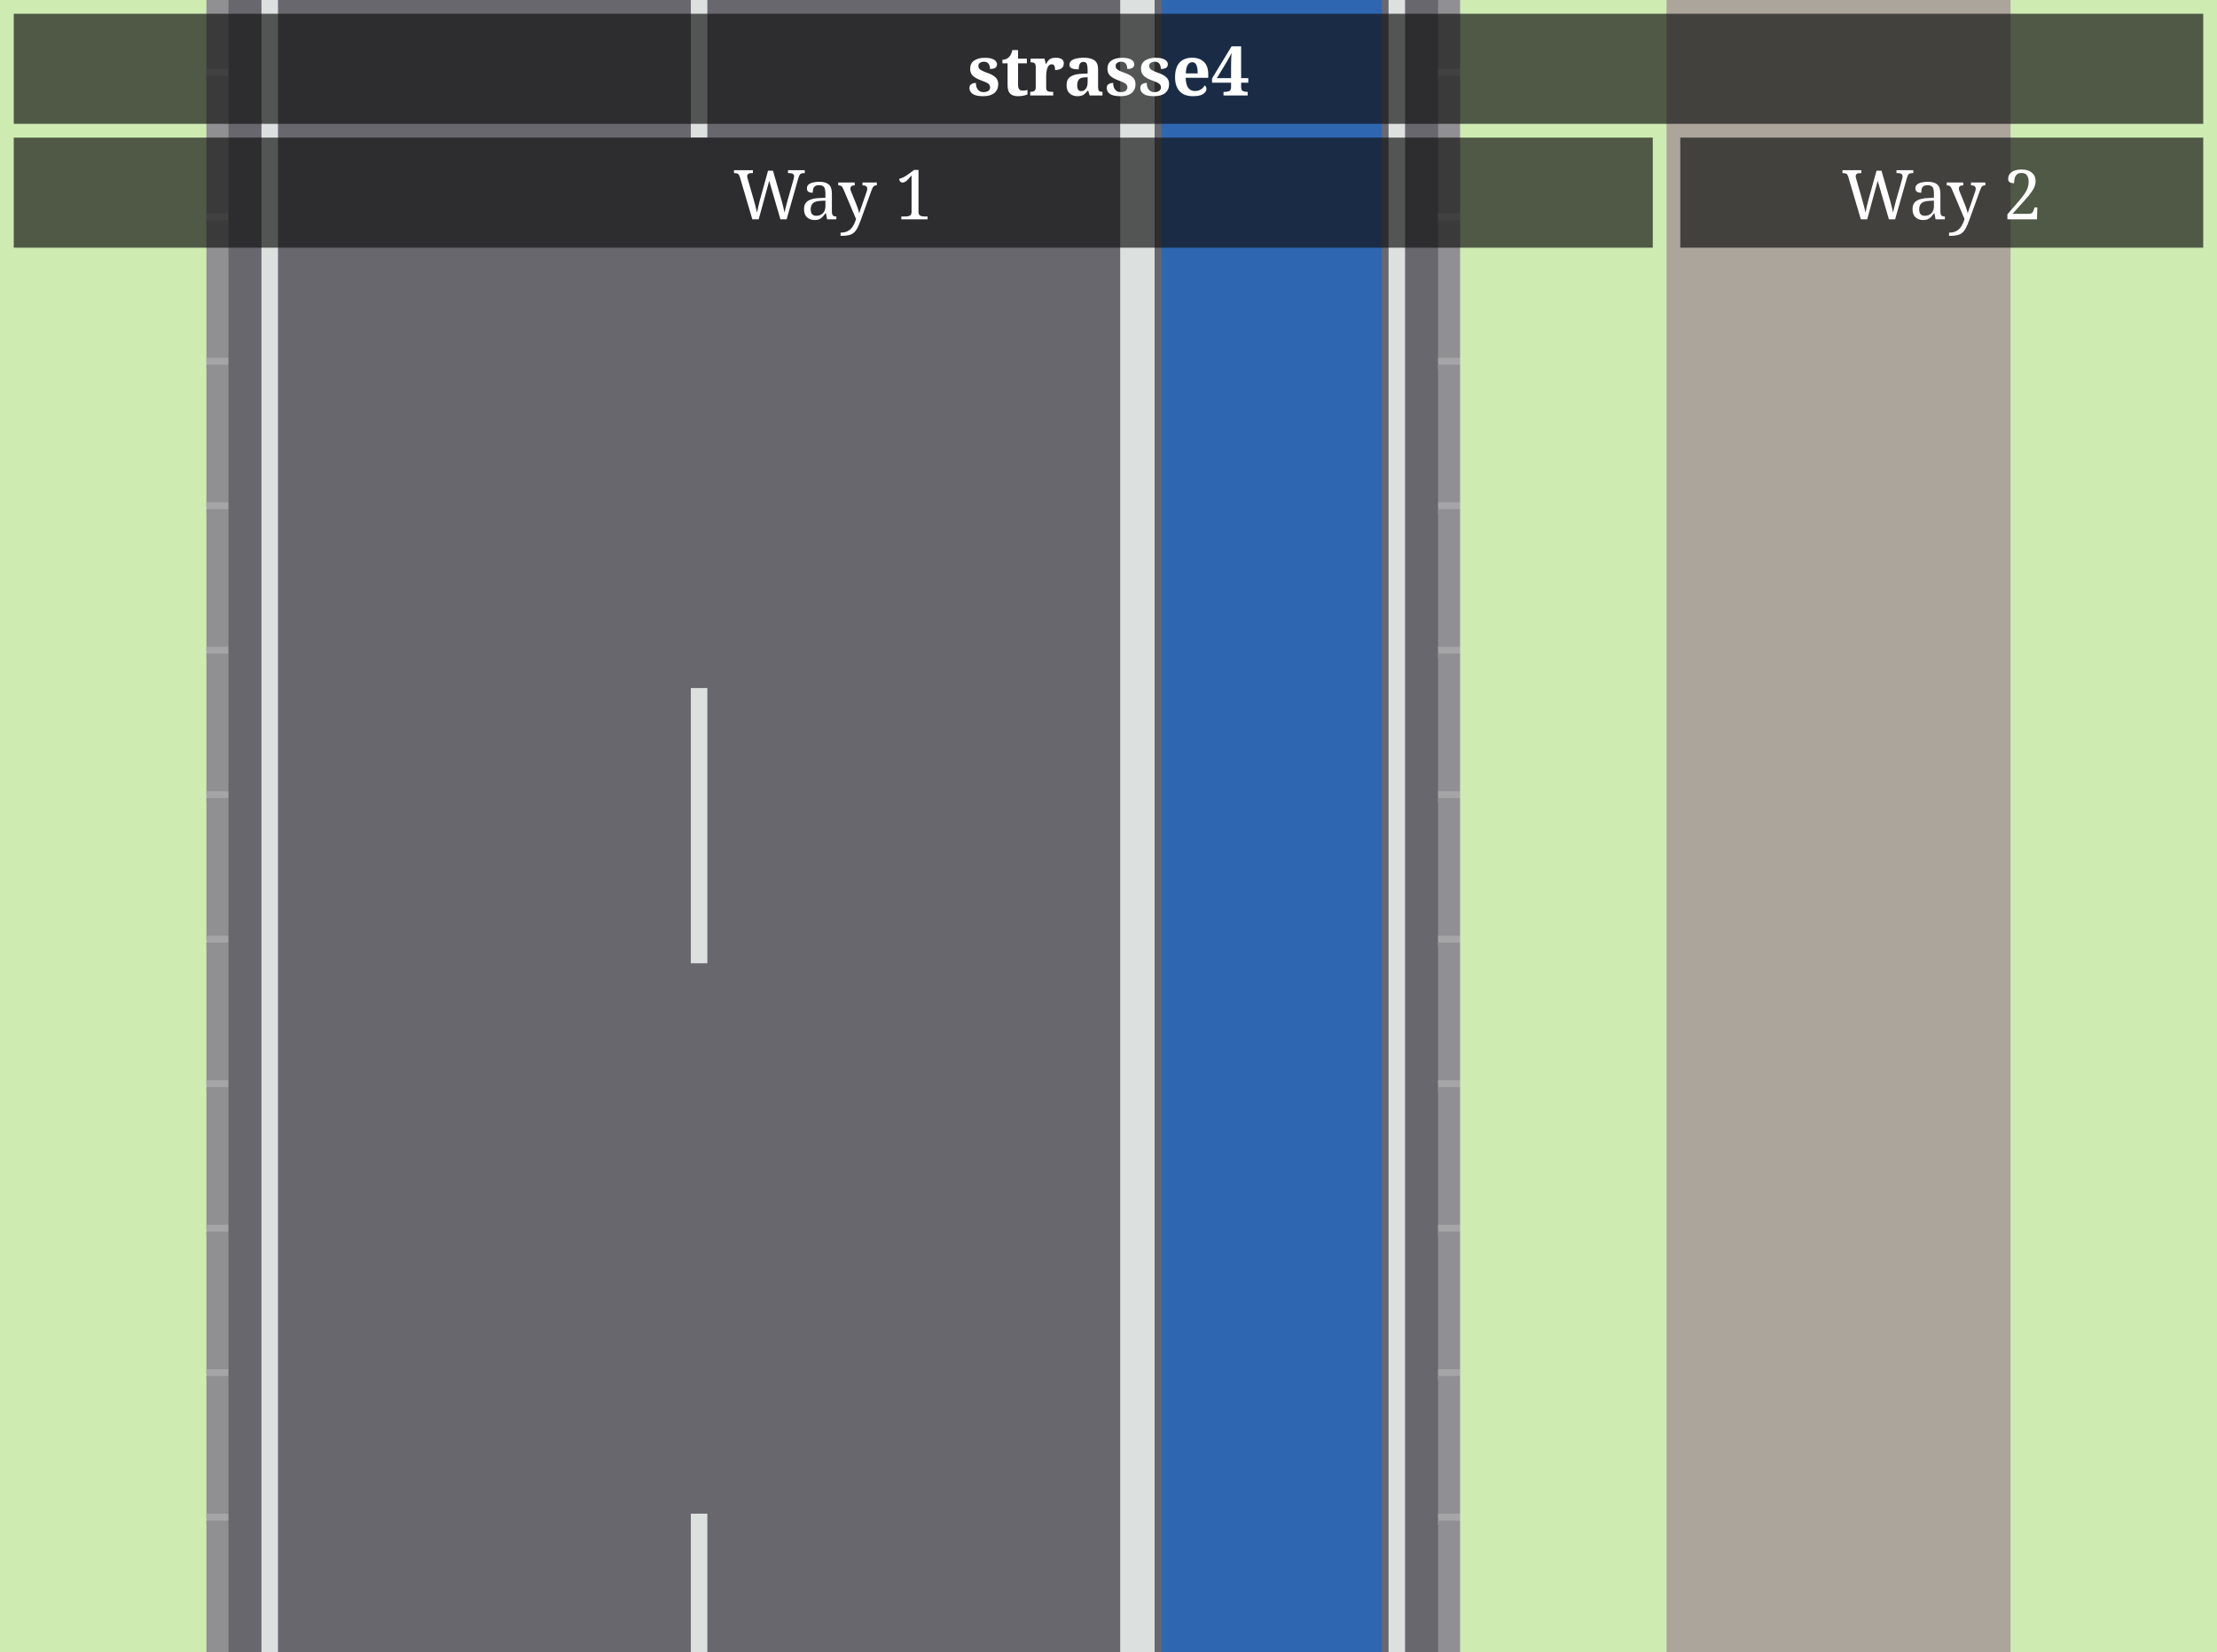
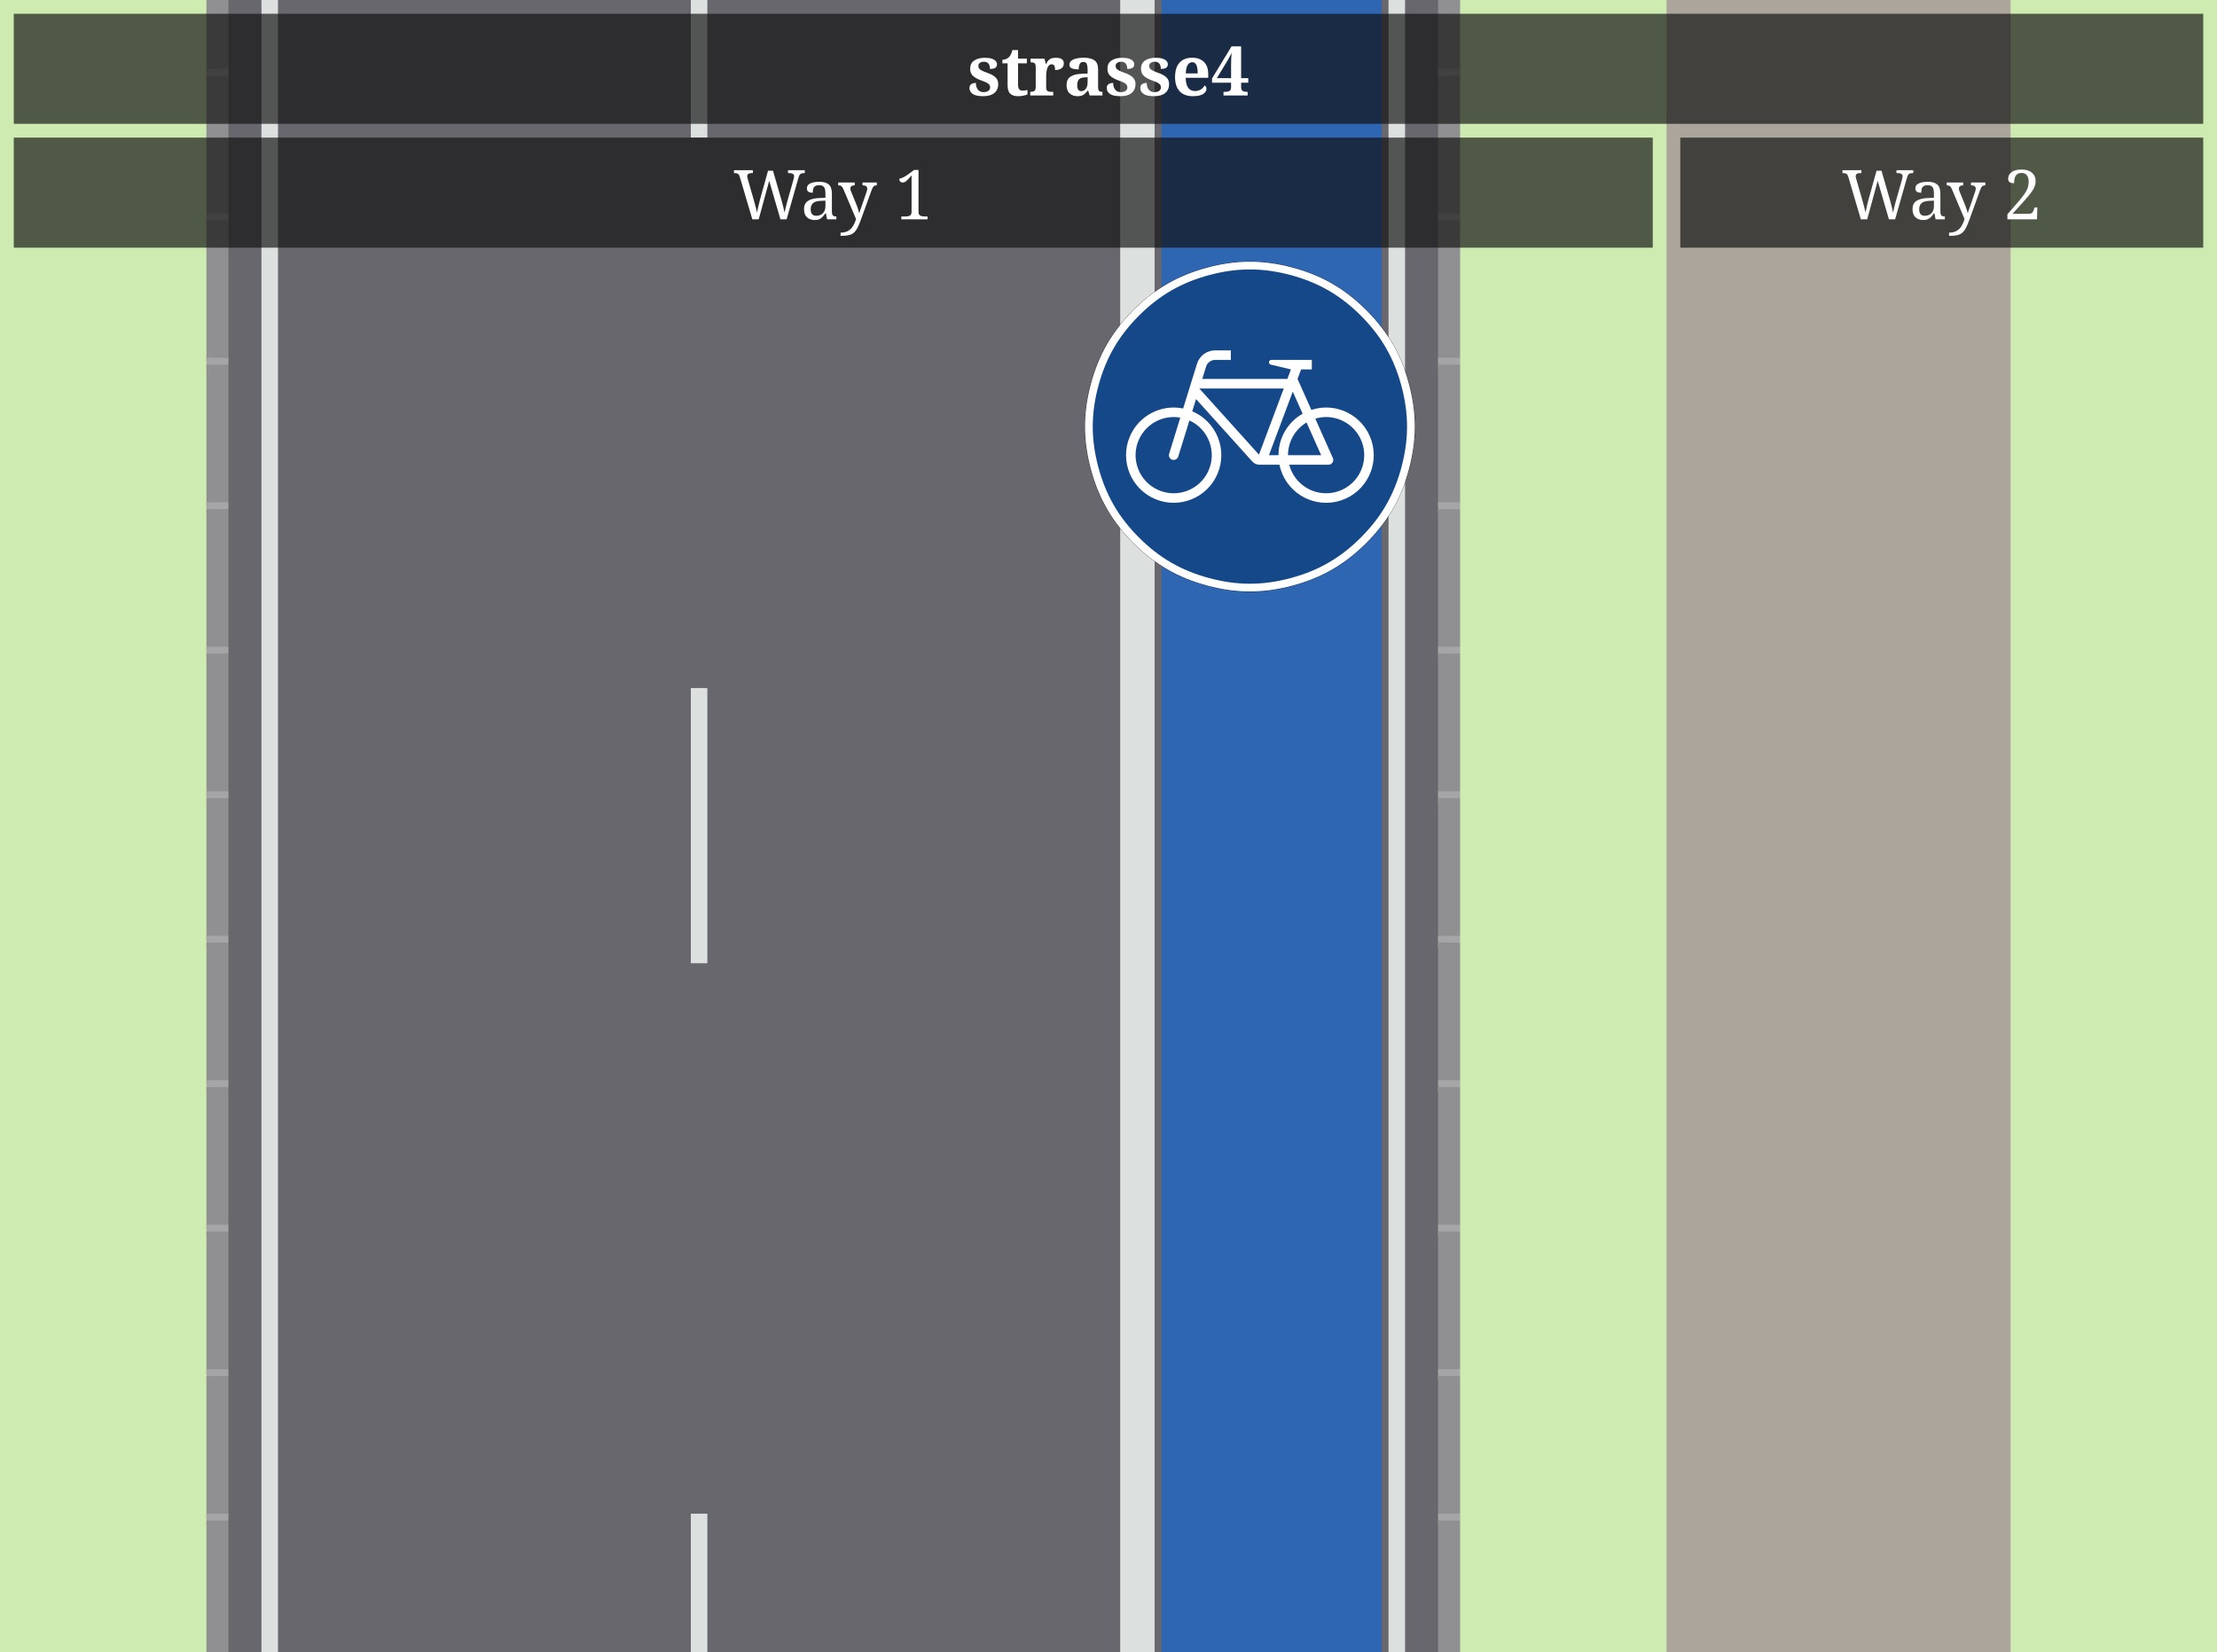
<svg xmlns="http://www.w3.org/2000/svg" baseProfile="full" height="1200" version="1.1" width="1611">
  <defs />
  <rect fill="#ceecb2" height="1203.14" width="153.14" x="0" y="0" />
  <rect fill="#909092" height="53.14" width="19.14" x="150" y="0" />
  <rect fill="#a5a5a7" height="8.14" width="19.14" x="150" y="50.0" />
  <rect fill="#909092" height="103.14" width="19.14" x="150" y="55.0" />
  <rect fill="#a5a5a7" height="8.14" width="19.14" x="150" y="155.0" />
  <rect fill="#909092" height="103.14" width="19.14" x="150" y="160.0" />
  <rect fill="#a5a5a7" height="8.14" width="19.14" x="150" y="260.0" />
  <rect fill="#909092" height="103.14" width="19.14" x="150" y="265.0" />
  <rect fill="#a5a5a7" height="8.14" width="19.14" x="150" y="365.0" />
  <rect fill="#909092" height="103.14" width="19.14" x="150" y="370.0" />
  <rect fill="#a5a5a7" height="8.14" width="19.14" x="150" y="470.0" />
  <rect fill="#909092" height="103.14" width="19.14" x="150" y="475.0" />
  <rect fill="#a5a5a7" height="8.14" width="19.14" x="150" y="575.0" />
  <rect fill="#909092" height="103.14" width="19.14" x="150" y="580.0" />
  <rect fill="#a5a5a7" height="8.14" width="19.14" x="150" y="680.0" />
  <rect fill="#909092" height="103.14" width="19.14" x="150" y="685.0" />
  <rect fill="#a5a5a7" height="8.14" width="19.14" x="150" y="785.0" />
  <rect fill="#909092" height="103.14" width="19.14" x="150" y="790.0" />
  <rect fill="#a5a5a7" height="8.14" width="19.14" x="150" y="890.0" />
  <rect fill="#909092" height="103.14" width="19.14" x="150" y="895.0" />
  <rect fill="#a5a5a7" height="8.14" width="19.14" x="150" y="995.0" />
  <rect fill="#909092" height="103.14" width="19.14" x="150" y="1000.0" />
  <rect fill="#a5a5a7" height="8.14" width="19.14" x="150" y="1100.0" />
  <rect fill="#909092" height="103.14" width="19.14" x="150" y="1105.0" />
  <rect fill="#68676e" height="1203.14" width="27.14" x="166" y="0" />
  <rect fill="#dce0df" height="1203.14" width="15.14" x="190" y="0" />
  <rect fill="#68676e" height="1203.14" width="303.14" x="202" y="0" />
  <rect fill="#dce0df" height="103.14" width="15.14" x="502" y="0" />
  <rect fill="#68676e" height="403.14" width="15.14" x="502" y="100.0" />
  <rect fill="#dce0df" height="203.14" width="15.14" x="502" y="500.0" />
  <rect fill="#68676e" height="403.14" width="15.14" x="502" y="700.0" />
  <rect fill="#dce0df" height="203.14" width="15.14" x="502" y="1100.0" />
  <rect fill="#68676e" height="1203.14" width="303.14" x="514" y="0" />
  <rect fill="#dce0df" height="5003.14" width="28.14" x="814" y="0" />
  <rect fill="#68676e" height="1203.14" width="8.14" x="839" y="0" />
  <rect fill="#2f66b2" height="1203.14" width="163.14" x="844" y="0" />
  <rect fill="#68676e" height="1203.14" width="8.14" x="1004" y="0" />
  <rect fill="#dce0df" height="5003.14" width="15.14" x="1009" y="0" />
  <rect fill="#68676e" height="1203.14" width="27.14" x="1021" y="0" />
  <rect fill="#909092" height="53.14" width="19.14" x="1045" y="0" />
  <rect fill="#a5a5a7" height="8.14" width="19.14" x="1045" y="50.0" />
  <rect fill="#909092" height="103.14" width="19.14" x="1045" y="55.0" />
  <rect fill="#a5a5a7" height="8.14" width="19.14" x="1045" y="155.0" />
  <rect fill="#909092" height="103.14" width="19.14" x="1045" y="160.0" />
  <rect fill="#a5a5a7" height="8.14" width="19.14" x="1045" y="260.0" />
  <rect fill="#909092" height="103.14" width="19.14" x="1045" y="265.0" />
  <rect fill="#a5a5a7" height="8.14" width="19.14" x="1045" y="365.0" />
  <rect fill="#909092" height="103.14" width="19.14" x="1045" y="370.0" />
  <rect fill="#a5a5a7" height="8.14" width="19.14" x="1045" y="470.0" />
  <rect fill="#909092" height="103.14" width="19.14" x="1045" y="475.0" />
  <rect fill="#a5a5a7" height="8.14" width="19.14" x="1045" y="575.0" />
  <rect fill="#909092" height="103.14" width="19.14" x="1045" y="580.0" />
  <rect fill="#a5a5a7" height="8.14" width="19.14" x="1045" y="680.0" />
  <rect fill="#909092" height="103.14" width="19.14" x="1045" y="685.0" />
  <rect fill="#a5a5a7" height="8.14" width="19.14" x="1045" y="785.0" />
  <rect fill="#909092" height="103.14" width="19.14" x="1045" y="790.0" />
  <rect fill="#a5a5a7" height="8.14" width="19.14" x="1045" y="890.0" />
  <rect fill="#909092" height="103.14" width="19.14" x="1045" y="895.0" />
  <rect fill="#a5a5a7" height="8.14" width="19.14" x="1045" y="995.0" />
  <rect fill="#909092" height="103.14" width="19.14" x="1045" y="1000.0" />
  <rect fill="#a5a5a7" height="8.14" width="19.14" x="1045" y="1100.0" />
  <rect fill="#909092" height="103.14" width="19.14" x="1045" y="1105.0" />
  <rect fill="#ceecb2" height="1203.14" width="153.14" x="1061" y="0" />
  <rect fill="#0f0f0f" height="80.0" opacity="0.667" width="1191.0" x="10.0" y="100.0" />
  <text fill="#ffffff" style="font-size:50.0px;font-family:serif;font-weight:normal;text-anchor:middle;dominant-baseline:central" x="605.5" y="140.0">Way 1</text>
  <rect fill="#aca59b" height="1203.14" width="253.14" x="1211" y="0" />
  <rect fill="#ceecb2" height="1203.14" width="153.14" x="1461" y="0" />
  <rect fill="#0f0f0f" height="80.0" opacity="0.667" width="380.0" x="1221.0" y="100.0" />
  <text fill="#ffffff" style="font-size:50.0px;font-family:serif;font-weight:normal;text-anchor:middle;dominant-baseline:central" x="1411.0" y="140.0">Way 2</text>
  <rect fill="#0f0f0f" height="80.0" opacity="0.667" width="1591.0" x="10.0" y="10.0" />
  <text fill="#ffffff" style="font-size:50.0px;font-family:serif;font-weight:bold;text-anchor:middle;dominant-baseline:central" x="805.5" y="50.0">strasse4</text>
+   <g transform="translate(788.25, 190.0) scale(1 1) translate(0, 0) scale(0.3986565 0.3986565) ">
+     <link type="text/css" rel="stylesheet" id="dark-mode-custom-link" />
+     <link type="text/css" rel="stylesheet" id="dark-mode-general-link" />
+     <style lang="en" type="text/css" id="dark-mode-custom-style" />
+     <style lang="en" type="text/css" id="dark-mode-native-style" />
+     <defs id="defs5644" />
+     <g transform="matrix(1.333333,0,0,-1.333333,0,602.0239)" id="g5648">
+       <g id="g5650">
+         <path id="path5652" style="fill:#000000;fill-opacity:1;fill-rule:evenodd;stroke:none" d="m 385.148,385.104 c 29.325,-29.32 47.579,-60.934 58.317,-100.992 10.734,-40.098 10.734,-76.61 0,-116.703 C 432.73,127.346 414.457,95.717 385.117,66.377 355.793,37.053 324.176,18.795 284.098,8.041 244.023,-2.677 207.492,-2.693 167.418,8.061 c -40.063,10.738 -71.676,28.992 -101,58.316 -29.34,29.34 -47.613,60.969 -58.363,101.047 -10.739,40.063 -10.739,76.61 0,116.668 10.75,40.074 29.004,71.692 58.332,101.012 29.336,29.34 60.972,47.617 101.027,58.355 40.078,10.75 76.609,10.735 116.688,0.016 40.074,-10.754 71.707,-29.027 101.046,-58.371 z m -0.265,-0.262 c -29.297,29.301 -60.856,47.531 -100.879,58.27 -40.024,10.707 -76.473,10.722 -116.492,-0.016 C 127.504,432.373 95.953,414.143 66.652,384.842 37.367,355.557 19.148,324.018 8.41,283.998 -2.309,243.994 -2.309,207.53 8.414,167.526 19.152,127.502 37.387,95.944 66.688,66.643 95.969,37.362 127.512,19.147 167.512,8.424 207.535,-2.314 243.98,-2.295 284.004,8.405 c 40.023,10.738 71.562,28.953 100.848,58.234 29.3,29.301 47.531,60.859 58.25,100.867 10.722,40.039 10.722,76.469 0,116.504 -10.715,40.008 -28.934,71.551 -58.219,100.832 z" />
+         <path id="path5654" style="fill:#ffffff;fill-opacity:1;fill-rule:evenodd;stroke:none" d="m 66.652,384.842 c 29.301,29.301 60.852,47.531 100.86,58.254 40.019,10.738 76.468,10.723 116.492,0.016 40.023,-10.739 71.582,-28.969 100.879,-58.27 29.289,-29.281 47.504,-60.824 58.219,-100.832 10.722,-40.035 10.722,-76.469 0.003,-116.508 C 432.383,127.498 414.152,95.94 384.852,66.639 355.566,37.358 324.027,19.143 284.008,8.405 243.984,-2.298 207.535,-2.314 167.512,8.424 127.512,19.147 95.973,37.358 66.688,66.643 37.387,95.944 19.156,127.502 8.414,167.526 c -10.723,40.004 -10.723,76.468 0,116.476 10.734,40.016 28.953,71.555 58.238,100.84 z" />
+         <path id="path5656" style="fill:#154889;fill-opacity:1;fill-rule:evenodd;stroke:none" d="m 74.094,377.432 c 27.91,27.91 58,45.301 96.148,55.496 38.141,10.231 72.914,10.231 111.043,0.02 38.141,-10.196 68.25,-27.602 96.176,-55.532 27.914,-27.91 45.266,-58.004 55.477,-96.125 10.214,-38.164 10.214,-72.902 0.003,-111.062 C 422.727,132.104 405.355,101.994 377.445,74.084 349.516,46.159 319.426,28.768 281.285,18.573 243.156,8.358 208.383,8.358 170.238,18.588 132.094,28.784 102.023,46.159 74.109,74.065 c -27.925,27.933 -45.332,58.039 -55.523,96.179 -10.219,38.125 -10.219,72.903 0,111.028 10.191,38.14 27.582,68.234 55.508,96.16 z" />
+         <path id="path5658" style="fill:#ffffff;fill-opacity:1;fill-rule:nonzero;stroke:none" d="m 342.988,136.233 c -27.863,-7.188 -56.285,9.57 -63.476,37.433 h 53.703 c 0.922,0 1.816,0.196 2.648,0.559 3.289,1.465 4.77,5.312 3.289,8.602 l -24.027,53.792 c 0.602,0.192 1.203,0.352 1.809,0.512 27.851,7.192 56.273,-9.558 63.476,-37.422 7.188,-27.863 -9.57,-56.285 -37.422,-63.472 z m -39.8,95.152 19.98,-44.703 h -45.316 c 0,18.316 9.636,35.293 25.336,44.703 z m -38.352,-44.703 h -13.027 l 32.562,86.832 13.492,-30.172 c -20.41,-11.558 -33.027,-33.199 -33.027,-56.66 z m -26.68,0.695 -81.554,90.473 h 115.48 z m -69.14,-22.199 c -11.879,-26.215 -42.746,-37.82 -68.961,-25.953 -26.203,11.879 -37.821,42.758 -25.942,68.961 9.821,21.672 33.086,33.937 56.512,29.797 l -15.277,-49.367 c -1.075,-3.45 0.851,-7.09 4.289,-8.157 3.433,-1.058 7.086,0.864 8.144,4.289 l 15.293,49.379 c 26.199,-11.867 37.817,-42.746 25.942,-68.949 z m 222.859,41.688 c -11.148,34.199 -47.91,52.882 -82.098,41.73 l -18.898,42.281 4.891,13.028 h 14.656 v 13.015 h -55.352 c -1.511,0 -2.824,-1.023 -3.176,-2.492 -0.421,-1.754 0.665,-3.504 2.415,-3.926 l 27.542,-6.601 -4.878,-13.024 H 160.641 l 5.222,16.871 c 1.696,5.461 6.735,9.172 12.446,9.172 h 21.402 v 13.028 h -21.402 c -11.422,0 -21.512,-7.43 -24.883,-18.344 l -18.918,-61.106 c -30.356,6.164 -60.848,-9.91 -72.918,-38.433 -14.02,-33.121 1.48,-71.34 34.598,-85.356 33.121,-14.015 71.335,1.469 85.355,34.586 14.016,33.121 -1.469,71.34 -34.602,85.356 l 5.18,16.726 76.988,-85.422 c 2.473,-2.742 5.985,-4.289 9.672,-4.289 h 27.375 c 0.489,-2.437 1.125,-4.824 1.891,-7.168 11.148,-34.203 47.91,-52.886 82.098,-41.734 34.203,11.137 52.871,47.898 41.734,82.102" />
+       </g>
+     </g>
+   </g>
</svg>
